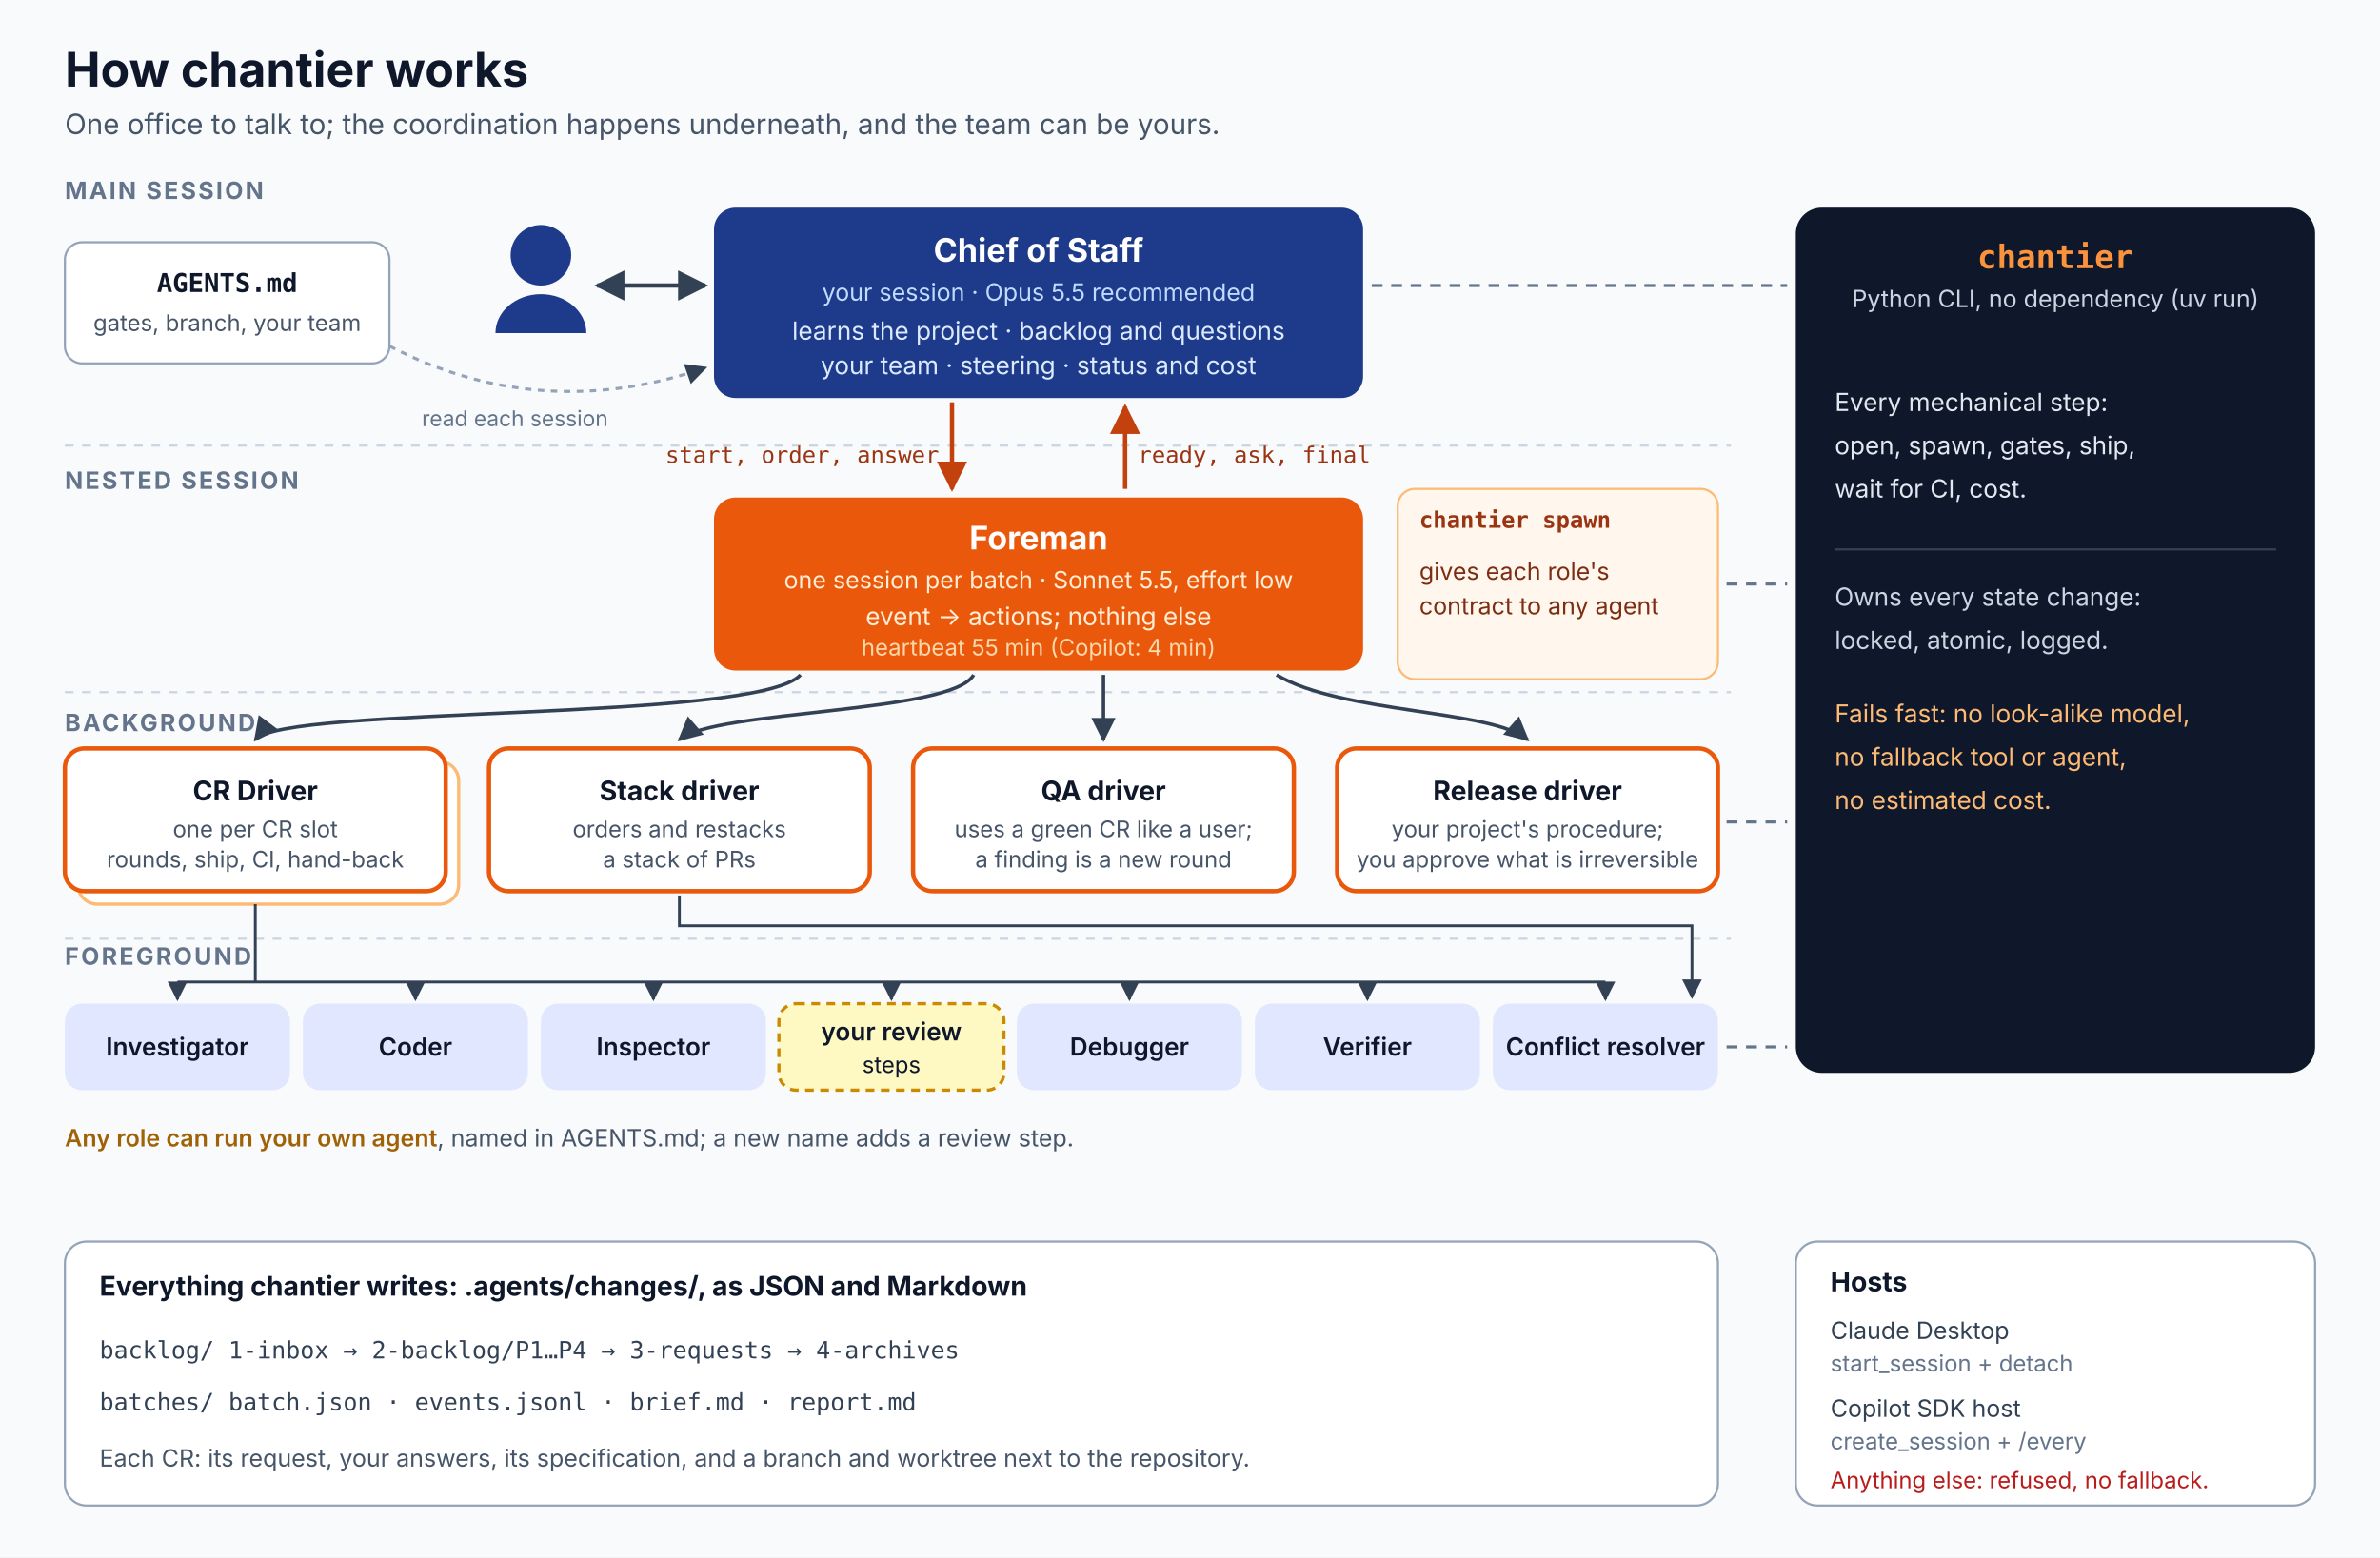
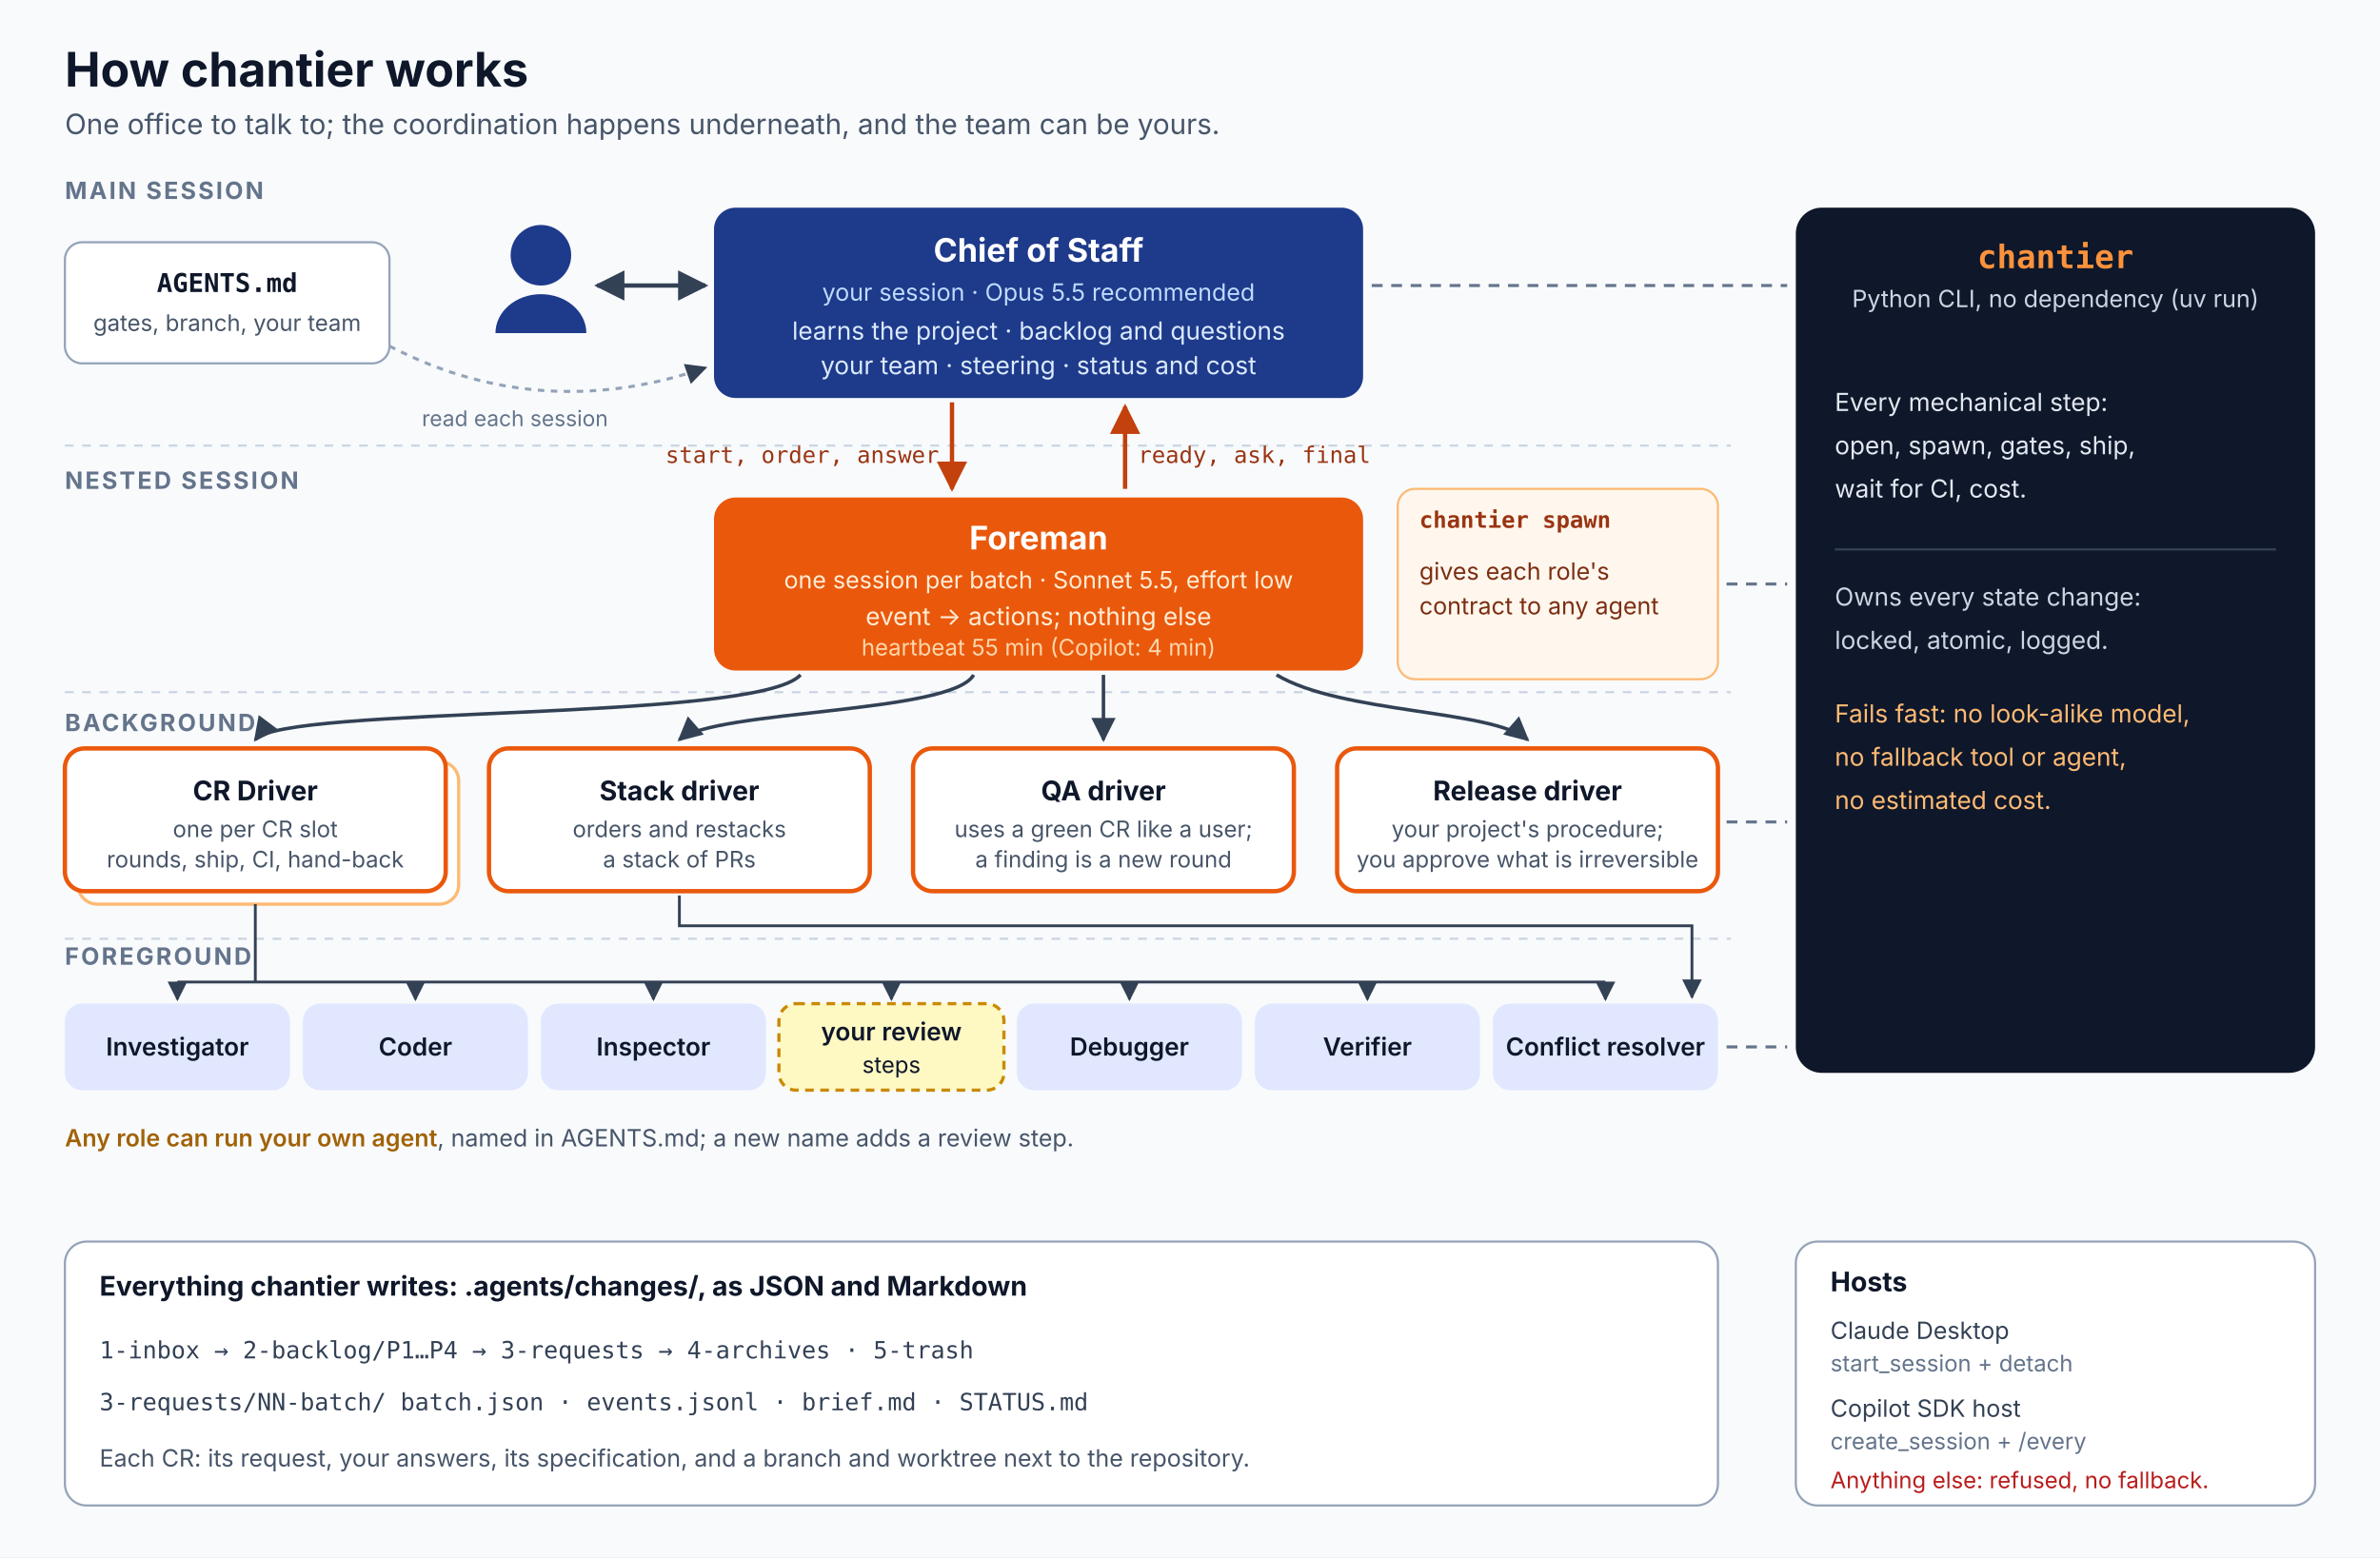
<svg xmlns="http://www.w3.org/2000/svg" viewBox="0 0 1100 720" width="1100" height="720" font-family="Inter, Segoe UI, Helvetica, Arial, sans-serif">
  <defs>
    <marker id="arrow" viewBox="0 0 10 10" refX="9" refY="5" markerWidth="7" markerHeight="7" orient="auto-start-reverse">
      <path d="M0,0 L10,5 L0,10 z" fill="#334155" />
    </marker>
    <marker id="arrow-orange" viewBox="0 0 10 10" refX="9" refY="5" markerWidth="7" markerHeight="7" orient="auto-start-reverse">
      <path d="M0,0 L10,5 L0,10 z" fill="#c2410c" />
    </marker>
  </defs>
  <rect width="1100" height="720" fill="#f8fafc" />
  <text x="30" y="40" font-size="22" font-weight="700" fill="#0f172a">How chantier works</text>
  <text x="30" y="62" font-size="13" fill="#475569">One office to talk to; the coordination happens underneath, and the team can be yours.</text>
  <g font-size="11" font-weight="700" fill="#64748b" letter-spacing="1">
    <text x="30" y="92">MAIN SESSION</text>
    <text x="30" y="226">NESTED SESSION</text>
    <text x="30" y="338">BACKGROUND</text>
    <text x="30" y="446">FOREGROUND</text>
  </g>
  <g stroke="#cbd5e1" stroke-dasharray="4 4">
    <line x1="30" y1="206" x2="800" y2="206" />
    <line x1="30" y1="320" x2="800" y2="320" />
    <line x1="30" y1="434" x2="800" y2="434" />
  </g>
  <rect x="30" y="112" width="150" height="56" rx="8" fill="#ffffff" stroke="#94a3b8" />
  <text x="105" y="135" font-size="12" font-weight="700" fill="#0f172a" text-anchor="middle" font-family="ui-monospace, Menlo, monospace">AGENTS.md</text>
  <text x="105" y="153" font-size="10.5" fill="#475569" text-anchor="middle">gates, branch, your team</text>
  <path d="M180,160 C230,186 280,186 326,170" stroke="#94a3b8" stroke-width="1.4" fill="none" stroke-dasharray="3 3" marker-end="url(#arrow)" />
  <text x="238" y="197" font-size="10" fill="#64748b" text-anchor="middle">read each session</text>
  <circle cx="250" cy="118" r="14" fill="#1e3a8a" />
  <path d="M229,154 a21,18 0 0 1 42,0 z" fill="#1e3a8a" />
  <line x1="276" y1="132" x2="326" y2="132" stroke="#334155" stroke-width="2" marker-start="url(#arrow)" marker-end="url(#arrow)" />
  <rect x="330" y="96" width="300" height="88" rx="10" fill="#1e3a8a" />
  <text x="480" y="121" font-size="15" font-weight="700" fill="#ffffff" text-anchor="middle">Chief of Staff</text>
  <text x="480" y="139" font-size="11" fill="#bfdbfe" text-anchor="middle">your session · Opus 5.5 recommended</text>
  <text x="480" y="157" font-size="11.5" fill="#dbeafe" text-anchor="middle">learns the project · backlog and questions</text>
  <text x="480" y="173" font-size="11.5" fill="#dbeafe" text-anchor="middle">your team · steering · status and cost</text>
  <line x1="440" y1="186" x2="440" y2="226" stroke="#c2410c" stroke-width="2" marker-end="url(#arrow-orange)" />
  <line x1="520" y1="226" x2="520" y2="188" stroke="#c2410c" stroke-width="2" marker-end="url(#arrow-orange)" />
  <text x="434" y="214" font-size="10.5" fill="#9a3412" text-anchor="end" font-family="ui-monospace, Menlo, monospace">start, order, answer</text>
  <text x="526" y="214" font-size="10.5" fill="#9a3412" font-family="ui-monospace, Menlo, monospace">ready, ask, final</text>
  <rect x="330" y="230" width="300" height="80" rx="10" fill="#ea580c" />
  <text x="480" y="254" font-size="15" font-weight="700" fill="#ffffff" text-anchor="middle">Foreman</text>
  <text x="480" y="272" font-size="11" fill="#ffedd5" text-anchor="middle">one session per batch · Sonnet 5.5, effort low</text>
  <text x="480" y="289" font-size="11.5" fill="#ffedd5" text-anchor="middle">event → actions; nothing else</text>
  <text x="480" y="303" font-size="10.5" fill="#fed7aa" text-anchor="middle">heartbeat 55 min (Copilot: 4 min)</text>
  <rect x="646" y="226" width="148" height="88" rx="8" fill="#fff7ed" stroke="#fdba74" />
  <text x="656" y="244" font-size="10.5" font-weight="700" fill="#9a3412" font-family="ui-monospace, Menlo, monospace">chantier spawn</text>
  <g font-size="11" fill="#7c2d12">
    <text x="656" y="268">gives each role's</text>
    <text x="656" y="284">contract to any agent</text>
  </g>
  <g font-size="12.5" font-weight="700" fill="#0f172a" text-anchor="middle">
    <rect x="36" y="352" width="176" height="66" rx="9" fill="#ffffff" stroke="#fdba74" stroke-width="1.5" />
    <rect x="30" y="346" width="176" height="66" rx="9" fill="#ffffff" stroke="#ea580c" stroke-width="2" />
    <text x="118" y="370">CR Driver</text>
    <text x="118" y="387" font-size="10.5" font-weight="400" fill="#475569">one per CR slot</text>
    <text x="118" y="401" font-size="10.5" font-weight="400" fill="#475569">rounds, ship, CI, hand-back</text>
    <rect x="226" y="346" width="176" height="66" rx="9" fill="#ffffff" stroke="#ea580c" stroke-width="2" />
    <text x="314" y="370">Stack driver</text>
    <text x="314" y="387" font-size="10.5" font-weight="400" fill="#475569">orders and restacks</text>
    <text x="314" y="401" font-size="10.5" font-weight="400" fill="#475569">a stack of PRs</text>
    <rect x="422" y="346" width="176" height="66" rx="9" fill="#ffffff" stroke="#ea580c" stroke-width="2" />
    <text x="510" y="370">QA driver</text>
    <text x="510" y="387" font-size="10.5" font-weight="400" fill="#475569">uses a green CR like a user;</text>
    <text x="510" y="401" font-size="10.5" font-weight="400" fill="#475569">a finding is a new round</text>
    <rect x="618" y="346" width="176" height="66" rx="9" fill="#ffffff" stroke="#ea580c" stroke-width="2" />
    <text x="706" y="370">Release driver</text>
    <text x="706" y="387" font-size="10.5" font-weight="400" fill="#475569">your project's procedure;</text>
    <text x="706" y="401" font-size="10.5" font-weight="400" fill="#475569">you approve what is irreversible</text>
  </g>
  <g stroke="#334155" stroke-width="1.6" fill="none" marker-end="url(#arrow)">
    <path d="M370,312 C350,334 130,326 118,342" />
    <path d="M450,312 C440,330 330,328 314,342" />
    <line x1="510" y1="312" x2="510" y2="342" />
    <path d="M590,312 C620,330 690,328 706,342" />
  </g>
  <g font-size="11.5" font-weight="600" fill="#0f172a" text-anchor="middle">
    <rect x="30" y="464" width="104" height="40" rx="8" fill="#e0e7ff" />
    <text x="82" y="488">Investigator</text>
    <rect x="140" y="464" width="104" height="40" rx="8" fill="#e0e7ff" />
    <text x="192" y="488">Coder</text>
    <rect x="250" y="464" width="104" height="40" rx="8" fill="#e0e7ff" />
    <text x="302" y="488">Inspector</text>
    <rect x="360" y="464" width="104" height="40" rx="8" fill="#fef9c3" stroke="#ca8a04" stroke-width="1.5" stroke-dasharray="4 3" />
    <text x="412" y="481">your review</text>
    <text x="412" y="496" font-size="10.5" font-weight="400">steps</text>
    <rect x="470" y="464" width="104" height="40" rx="8" fill="#e0e7ff" />
    <text x="522" y="488">Debugger</text>
    <rect x="580" y="464" width="104" height="40" rx="8" fill="#e0e7ff" />
    <text x="632" y="488">Verifier</text>
    <rect x="690" y="464" width="104" height="40" rx="8" fill="#e0e7ff" />
    <text x="742" y="488">Conflict resolver</text>
  </g>
  <g stroke="#334155" stroke-width="1.3" fill="none">
    <line x1="118" y1="418" x2="118" y2="454" />
    <line x1="82" y1="454" x2="742" y2="454" />
  </g>
  <path d="M314,414 V428 H782 V461" stroke="#334155" stroke-width="1.3" fill="none" marker-end="url(#arrow)" />
  <g stroke="#334155" stroke-width="1.3" fill="none" marker-end="url(#arrow)">
    <line x1="82" y1="454" x2="82" y2="462" />
    <line x1="192" y1="454" x2="192" y2="462" />
    <line x1="302" y1="454" x2="302" y2="462" />
    <line x1="412" y1="454" x2="412" y2="462" />
    <line x1="522" y1="454" x2="522" y2="462" />
    <line x1="632" y1="454" x2="632" y2="462" />
    <line x1="742" y1="454" x2="742" y2="462" />
  </g>
  <g font-size="11" fill="#475569">
    <text x="30" y="530">
      <tspan fill="#a16207" font-weight="600">Any role can run your own agent</tspan>, named in AGENTS.md; a new name adds a review step.</text>
  </g>
  <rect x="30" y="574" width="764" height="122" rx="10" fill="#ffffff" stroke="#94a3b8" />
  <text x="46" y="599" font-size="12.5" font-weight="700" fill="#0f172a">Everything chantier writes: .agents/changes/, as JSON and Markdown</text>
  <g font-size="11" fill="#334155" font-family="ui-monospace, Menlo, monospace">
-     <text x="46" y="628">backlog/   1-inbox → 2-backlog/P1…P4 → 3-requests → 4-archives</text>
-     <text x="46" y="652">batches/   batch.json · events.jsonl · brief.md · report.md</text>
+     <text x="46" y="628">1-inbox → 2-backlog/P1…P4 → 3-requests → 4-archives · 5-trash</text>
+     <text x="46" y="652">3-requests/NN-batch/  batch.json · events.jsonl · brief.md · STATUS.md</text>
  </g>
  <text x="46" y="678" font-size="11" fill="#475569">Each CR: its request, your answers, its specification, and a branch and worktree next to the repository.</text>
  <rect x="830" y="96" width="240" height="400" rx="12" fill="#0f172a" />
  <text x="950" y="124" font-size="15" font-weight="700" fill="#fb923c" text-anchor="middle" font-family="ui-monospace, Menlo, monospace">chantier</text>
  <text x="950" y="142" font-size="11" fill="#cbd5e1" text-anchor="middle">Python CLI, no dependency (uv run)</text>
  <g font-size="11.5" fill="#e2e8f0">
    <text x="848" y="190">Every mechanical step:</text>
    <text x="848" y="210">open, spawn, gates, ship,</text>
    <text x="848" y="230">wait for CI, cost.</text>
  </g>
  <line x1="848" y1="254" x2="1052" y2="254" stroke="#334155" />
  <g font-size="11.5" fill="#cbd5e1">
    <text x="848" y="280">Owns every state change:</text>
    <text x="848" y="300">locked, atomic, logged.</text>
  </g>
  <g font-size="11.5" fill="#fdba74">
    <text x="848" y="334">Fails fast: no look-alike model,</text>
    <text x="848" y="354">no fallback tool or agent,</text>
    <text x="848" y="374">no estimated cost.</text>
  </g>
  <g stroke="#64748b" stroke-width="1.4" stroke-dasharray="5 4">
    <line x1="634" y1="132" x2="826" y2="132" />
    <line x1="798" y1="270" x2="826" y2="270" />
    <line x1="798" y1="380" x2="826" y2="380" />
    <line x1="798" y1="484" x2="826" y2="484" />
  </g>
  <rect x="830" y="574" width="240" height="122" rx="10" fill="#ffffff" stroke="#94a3b8" />
  <text x="846" y="597" font-size="12.5" font-weight="700" fill="#0f172a">Hosts</text>
  <g font-size="11" fill="#334155">
    <text x="846" y="619">Claude Desktop</text>
    <text x="846" y="634" font-size="10.5" fill="#64748b">start_session + detach</text>
    <text x="846" y="655">Copilot SDK host</text>
    <text x="846" y="670" font-size="10.5" fill="#64748b">create_session + /every</text>
  </g>
  <text x="846" y="688" font-size="10.5" fill="#b91c1c">Anything else: refused, no fallback.</text>
</svg>
